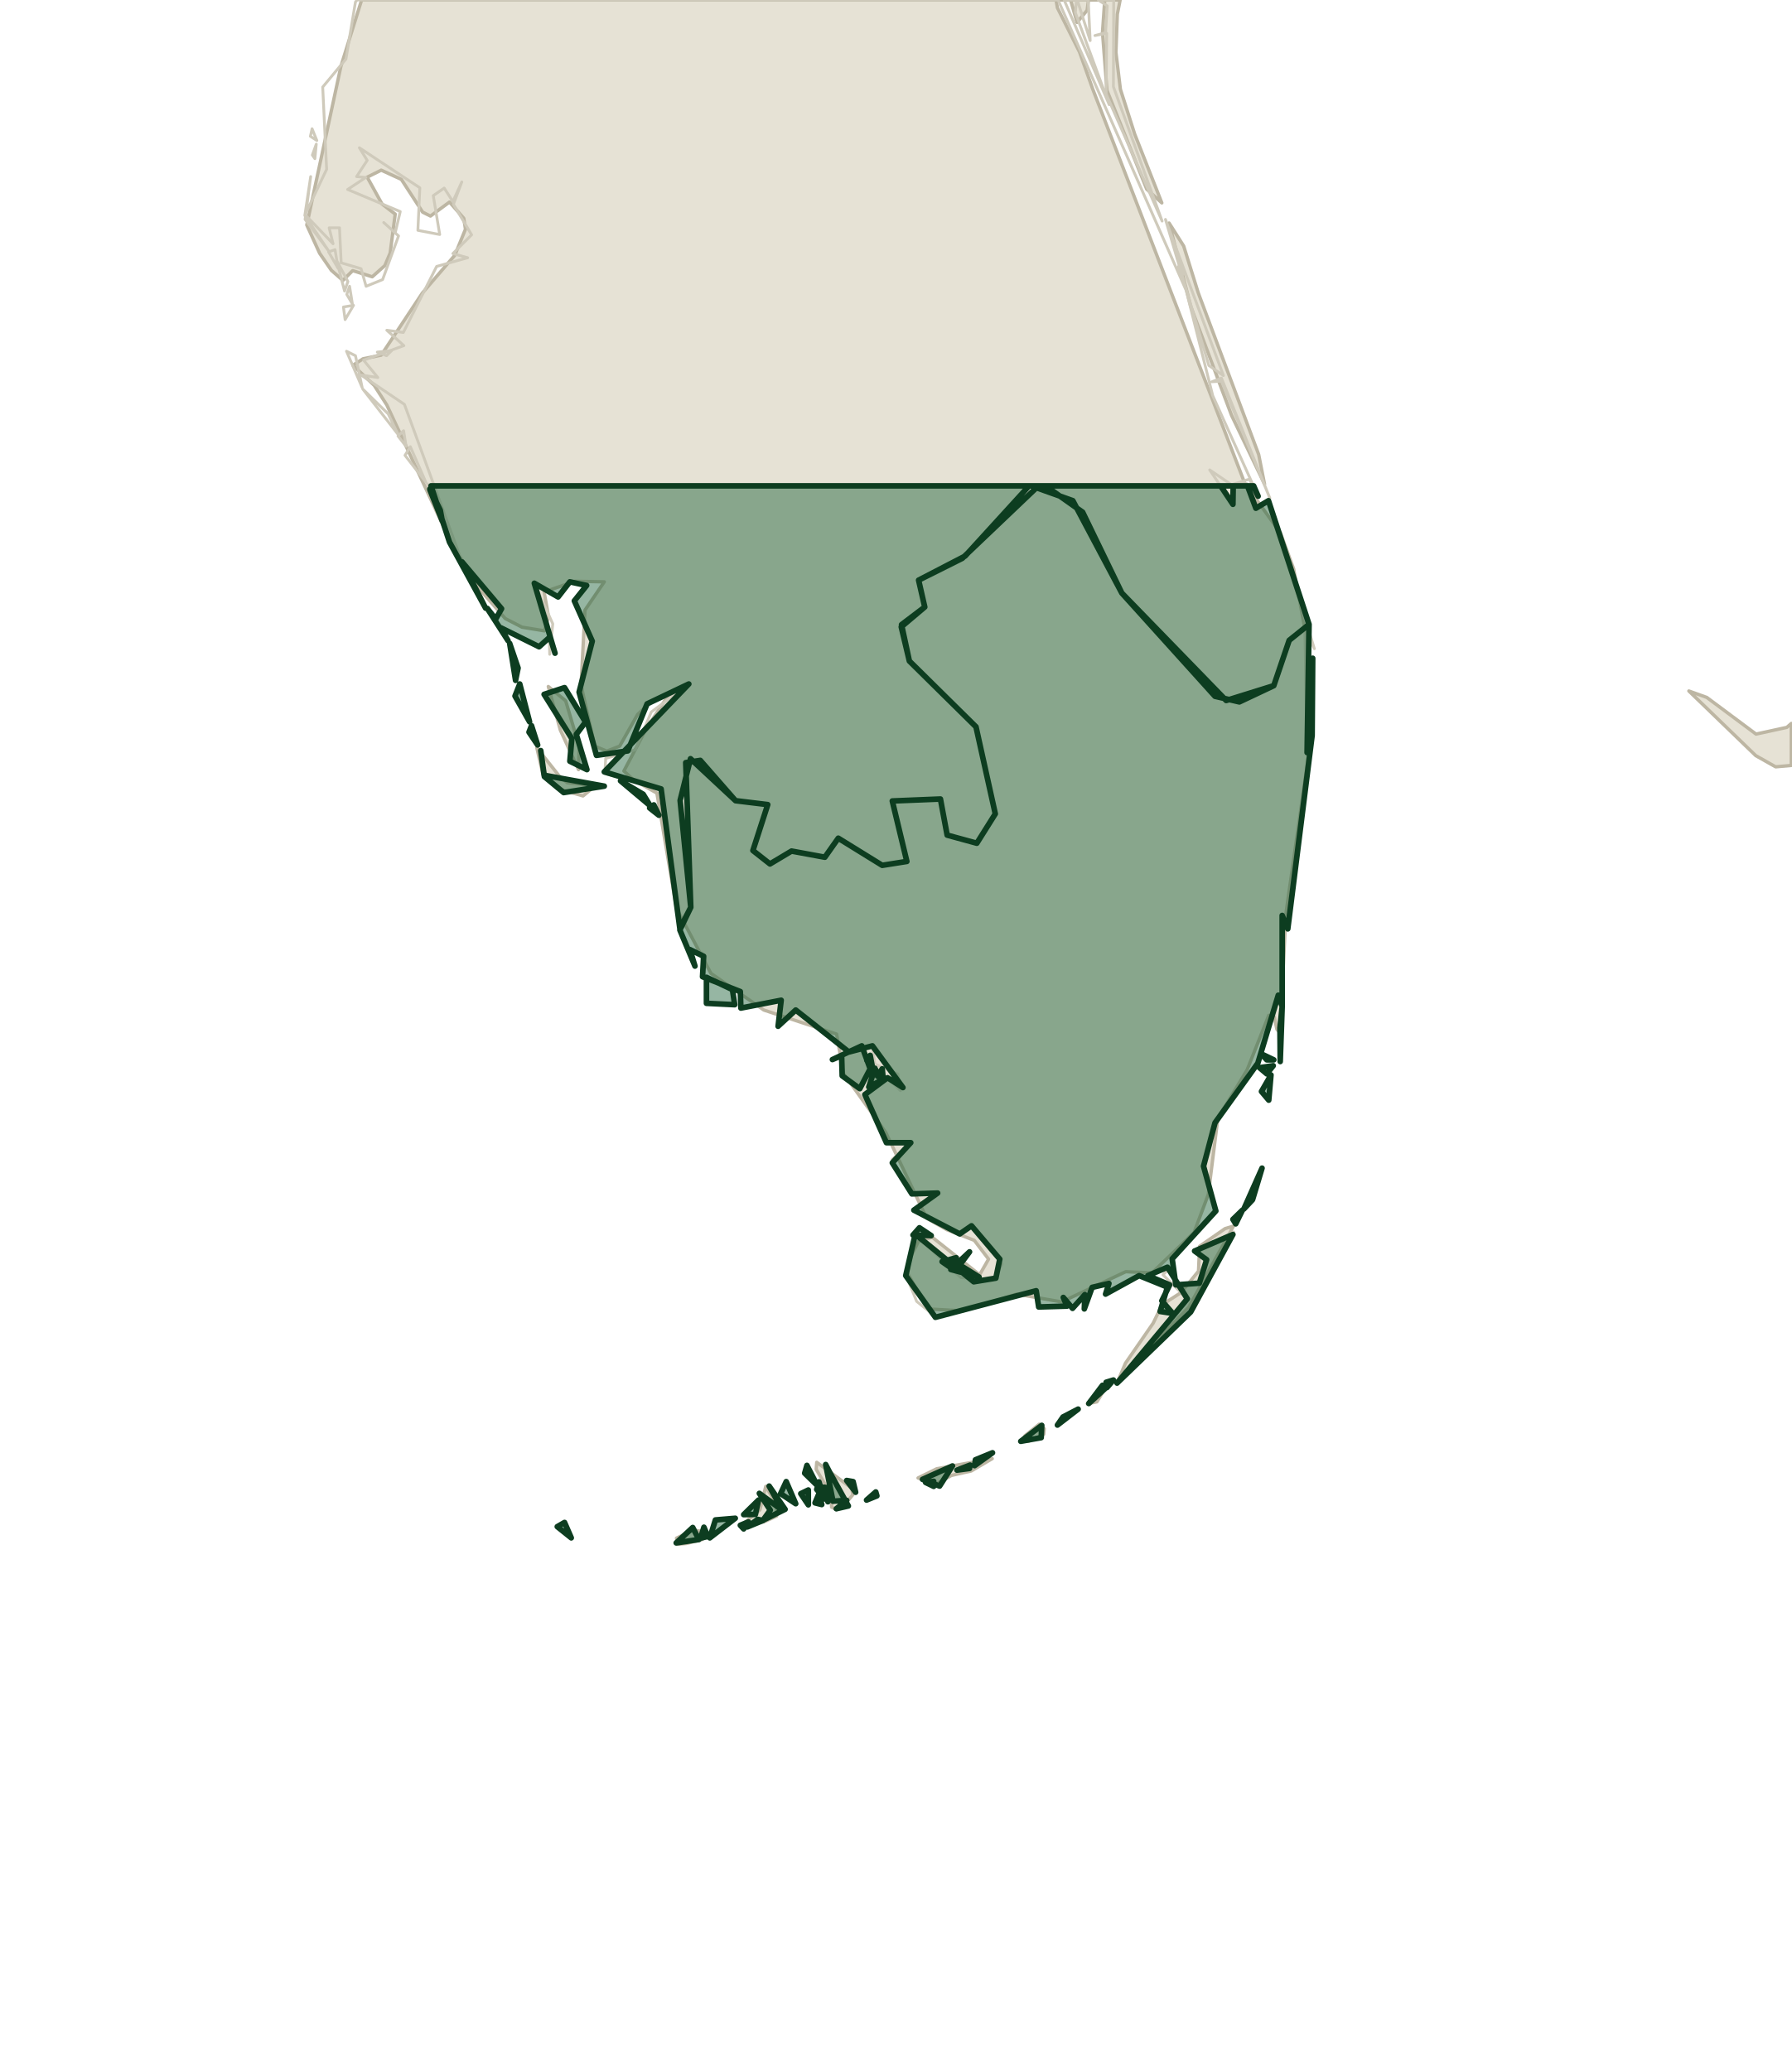
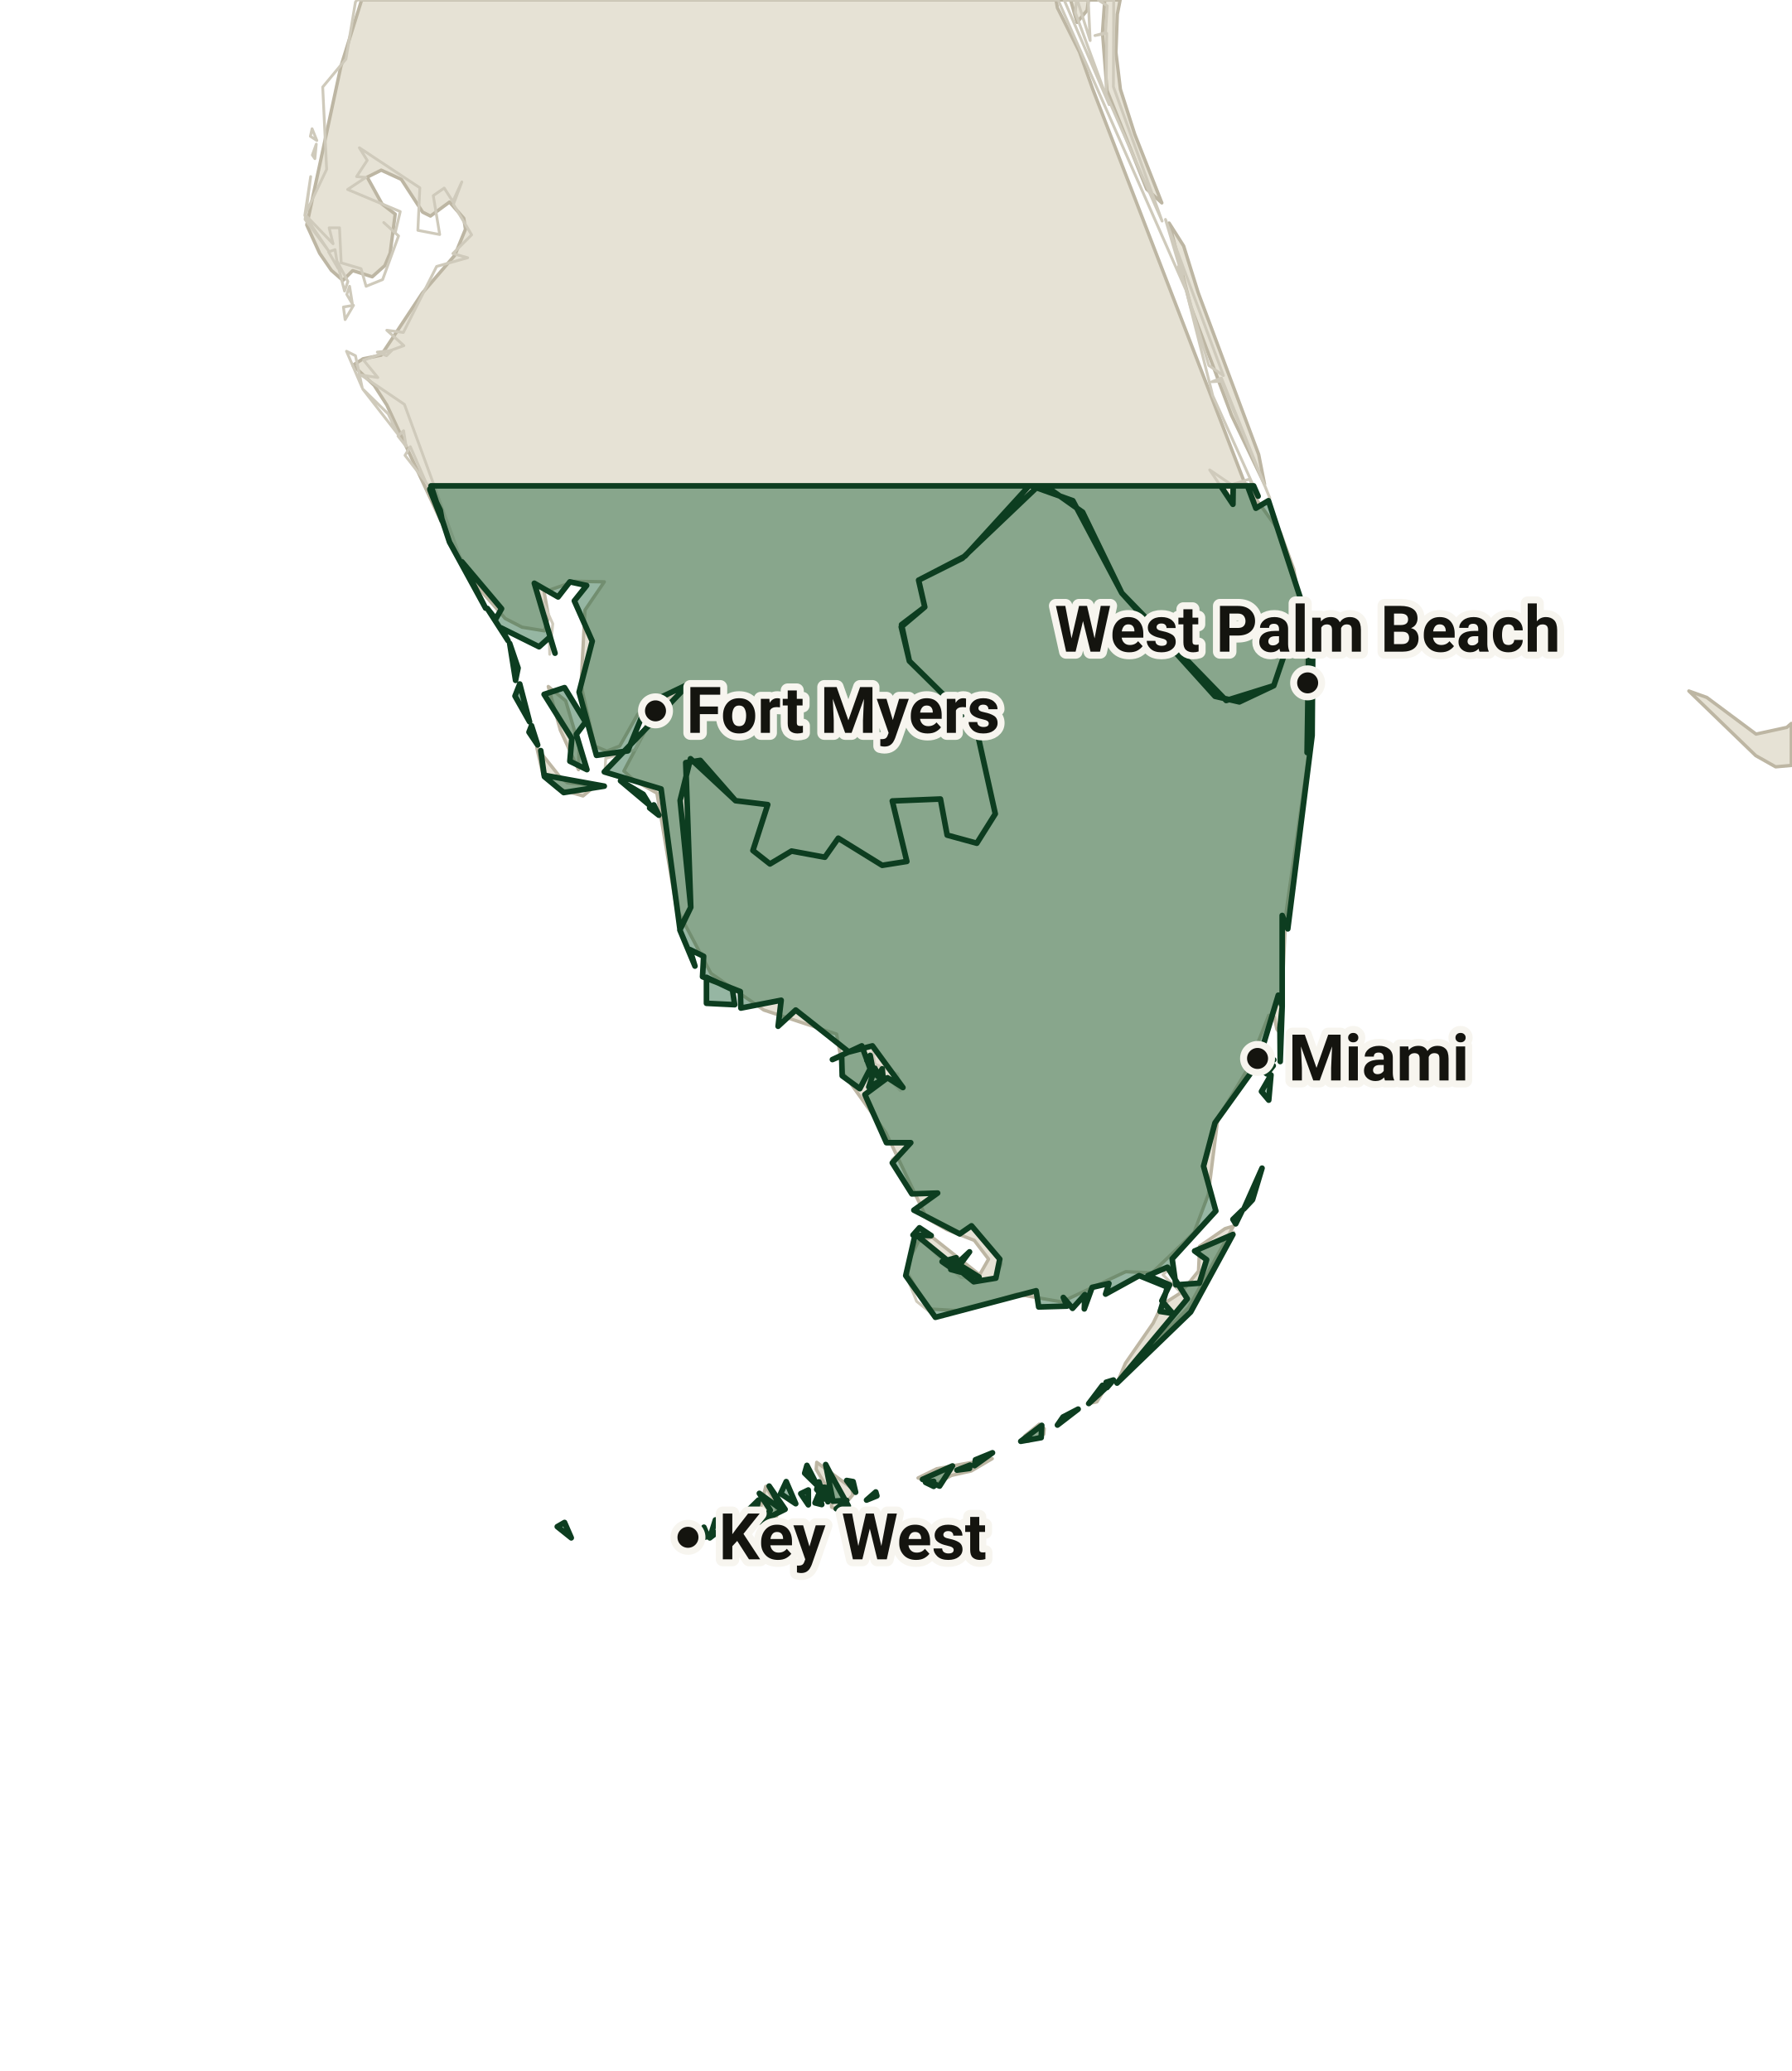
<svg xmlns="http://www.w3.org/2000/svg" viewBox="0 0 640 740" width="640" height="740" role="img">
  <style>
  .land { fill: #e6e2d5; stroke: #bdb6a3; stroke-width: 1.2; stroke-linejoin: round; }
  .admin { fill: none; stroke: #cfcabb; stroke-width: 1; stroke-linejoin: round; }
  .cover { fill: #175e33; fill-opacity: 0.45; stroke: #0d3d20; stroke-width: 2; stroke-linejoin: round; }
  .cover-box { fill: #175e33; fill-opacity: 0.26; stroke: #0d3d20; stroke-width: 2;
               stroke-dasharray: 9 7; stroke-linejoin: round; }
+   .pin { fill: #14140f; stroke: #f7f5ef; stroke-width: 2.5; }
+   .pin-label { font: 600 23px system-ui, -apple-system, "Segoe UI", Roboto, sans-serif;
+                fill: #14140f; stroke: #f7f5ef; stroke-width: 5; paint-order: stroke;
+                stroke-linejoin: round; dominant-baseline: central; }
  @media (prefers-color-scheme: dark) {
    .land { fill: #2e3325; stroke: #545d43; }
    .admin { stroke: #434b36; }
    .cover { fill: #7ec894; fill-opacity: 0.42; stroke: #b9e6c6; }
    .cover-box { fill: #7ec894; fill-opacity: 0.22; stroke: #b9e6c6; }
+     .pin { fill: #f2f1e8; stroke: #14160f; }
+     .pin-label { fill: #f2f1e8; stroke: #14160f; }
  }
</style>
  <path class="land" fill-rule="evenodd" d="M400.2 0L399.2 5.1L398.7 18.7L400.3 31.9L405.4 47.9L415.1 72.5L409.7 67.6L395.5 32.3L393.9 11.6L394.7 0L388.9 0L388.4 3.7L384.8 8L382.5 0L377.3 0L377.8 2.8L385.7 18.6L390.4 31.8L444.7 172.6L457.5 190.5L462.2 203.3L467.2 230L468.3 264.3L459.4 326.7L457.4 369.1L456.2 367.8L455.3 363.4L453.3 362.8L445.6 382.2L435.1 399.7L431.7 426.8L426.6 440.4L411.6 454.8L402.2 454.4L379.3 465.2L363.2 462.4L344.1 468.4L331.5 467.7L324.2 454.9L325.3 449.2L328.2 443.5L333.1 442.1L350 455.5L353.2 449.9L348.1 443.2L338.3 439.4L331.1 435.3L316.5 404.7L301.4 383.6L298.9 369.5L272.9 360.9L254 347.8L241.7 324.6L234.7 283.4L226.4 278.7L222.9 275.5L231 260.2L239.5 247.3L232.8 250.5L227.8 255.3L221.4 266.6L216.8 268.4L212.5 266.6L207.6 244.8L209 218L215.9 207.9L205.4 207.7L194.4 211.5L196 220.4L194.5 225.4L186.5 224.1L180.5 221L172.3 211.6L161.1 193.8L138.2 144.7L133.7 137.7L126.1 130.5L129.7 128.2L136.2 126.9L150.9 104.7L162.5 91.2L166.3 81.9L165.7 78L160.6 72.2L153.8 77.2L151 75.8L143.4 64.1L136.2 60.8L131.2 63.3L136.5 72.9L141.2 76.5L139.4 90.4L137.5 94.9L133 98.9L126 96.7L122.5 100.2L118.4 96.6L114.2 90.5L109.6 80.4L121.8 23.7L129.2 0ZM212.8 280.7L208.3 284.4L199 281.7L194 276.8L191.8 267.2L199.9 277.4L202.7 279.7L212.8 280.7ZM206.9 266.6L206.7 275L200.2 260.9L195.9 245.3L202.1 250.4L206.9 266.6ZM424.7 467.1L399.3 493.7L402.1 487.1L412 472.8L415.2 466.2L421.9 461.9L428.2 454.2L428.6 445.3L437.7 439L440.7 438.1L424.7 467.1ZM302.7 536.5L298.9 539.4L297.1 538.5L297.1 534.3L291.6 525L291.8 522.5L304.3 531.7L304.7 534.1L302.7 536.5ZM367.4 515L365 515L366.2 513L371.3 508.9L373.1 510.5L372.9 512.5L367.4 515ZM391.9 500.9L388.5 501.6L393.5 495.6L394.9 496L391.9 500.9ZM339.9 527.2L334.1 530.5L328 528.1L334.7 524.8L354.5 521.2L347 525.6L339.9 527.2ZM273.1 543.7L264.8 545.1L271.5 539.5L273.6 531.1L277.5 537.7L277.5 541.7L273.1 543.7ZM449.7 162.4L451.8 173L440 148.4L425.5 109.7L417.7 79.7L422.9 87.9L428.1 104.6L449.7 162.4ZM245.3 551.5L242 551.8L241.7 549.6L247.3 546.9L251 547.1L250.9 550.1L245.3 551.5ZM640 273.5L634.4 274L627.3 270L603.4 246.9L609.8 249.2L627.4 262.3L638.4 259.9L640 258.5Z" />
  <path class="admin" d="M201.7 544L199.1 545.5L204.1 549.5L201.7 544ZM247.5 545.8L241.6 551.3L249.7 550.1L247.5 545.8ZM251.5 545.7L250.3 549.6L252.9 549L251.5 545.7ZM267.4 543.8L264.5 545L265.7 546.3L267.4 543.8ZM262.7 542.5L255.6 543.1L253.6 549.5L262.7 542.5ZM270.7 542.9L267 545.6L272.6 543.3L270.7 542.9ZM271 536L265.7 541.2L269.9 541.1L271 536ZM292.6 533.7L291.2 537L293.6 537.6L292.6 533.7ZM274.8 531L279.6 539.7L271.3 533.6L275.2 539.6L272.6 543.2L280.5 539.3L274.8 531ZM288.8 532.4L286.1 533.7L288.8 537.7L288.8 532.4ZM280.9 529.4L278.9 533.7L284.3 537.3L280.9 529.4ZM295.1 531.5L294.3 531.4L295.8 536.6L295.1 531.5ZM312.9 533.1L309.6 536L313.3 534.5L312.9 533.1ZM292.6 529.5L291.8 532.2L294.7 535.6L292.6 529.5ZM302.5 529L305.7 533.2L304.8 529.4L302.5 529ZM288.3 523.6L287.5 526.4L292 530.8L288.3 523.6ZM296.5 526.2L295 523.3L297.6 536.4L302.5 536.1L298.8 539.1L303.1 538.1L296.5 526.2ZM333.6 529.3L330.7 529.7L333.6 531.1L333.6 529.3ZM340.3 523.8L329.6 528.6L335.7 531L340.3 523.8ZM346.6 523.5L341.9 525.3L346.4 524.7L346.6 523.5ZM354.6 519.1L348.5 521.6L348.2 523.7L354.6 519.1ZM372.2 509.3L364.7 515L372 513.7L372.2 509.3ZM385.2 503.5L379.8 506.3L377.8 509.2L385.2 503.5ZM395.1 495.9L393.9 495L389 501.5L395.1 495.9ZM397.8 493.1L395.2 493.9L395.5 495.8L397.8 493.1ZM341.6 449.4L336.6 450.8L339.6 452.9L341.6 449.4ZM346.4 447.3L339.7 453.6L349.8 456.3L342.9 452L346.4 447.3ZM328.5 438.7L326.2 441.3L332.7 441.5L328.5 438.7ZM443.9 432.4L440.5 435.7L441.5 437.3L443.9 432.4ZM450.9 417.4L444.4 432L447.5 428.7L450.9 417.4ZM315.2 381.9L313.5 384.5L315.6 385.9L315.2 381.9ZM312.6 381.7L310.4 388.4L314.7 386.1L312.6 381.7ZM310.9 377.1L309.7 378.9L311.7 381.3L310.9 377.1ZM307.9 373.7L297.4 378.6L300.7 377.2L300.9 384.4L307.2 389L310.9 381.9L307.9 373.7ZM454.1 384.1L450.7 390L453.3 393.1L454.1 384.1ZM252.4 349.2L252.4 358.5L262.5 359L261.7 353.6L252.4 349.2ZM454.9 380.8L450 381.5L452.6 383.7L454.9 380.8ZM450.7 376.6L452.6 378.7L455.1 378.7L450.7 376.6ZM457.3 367.3L457.4 379.3L458.1 359.7L457.3 367.3ZM233.6 287.6L232.1 288.7L235.4 291.3L233.6 287.6ZM221.7 279L232.3 287.9L229.8 283.8L221.7 279ZM193.2 268.2L194.5 277.5L201.4 283.2L215.9 280.9L194.4 277L193.2 268.2ZM189.9 259.3L189 261.6L192.1 266.2L189.9 259.3ZM185.7 244.4L184 248.7L189.2 257.9L185.7 244.4ZM201.7 245.7L194.4 248.1L204.3 263.9L203.6 272L209.7 275L205.9 262.4L209.2 258L201.7 245.7ZM182.1 229.9L184.2 243.1L185.1 238.7L182.1 229.9ZM152.7 172.9L158 186.1L157.3 182.3L152.7 172.9ZM146.6 159.6L144.7 162.7L152.1 172.2L146.6 159.6ZM144.2 153.9L142.2 155.8L145.1 159.5L144.2 153.9ZM129.6 139L142.2 155.2L138.7 147.9L129.6 139ZM123.8 125.5L129.4 138.5L127 127.1L123.8 125.5ZM139.9 125.3L134.8 125.8L138.1 127.1L139.9 125.3ZM126.3 109.1L122.7 109.7L123.3 114.2L126.3 109.1ZM124.9 102.3L123.9 105.2L125.9 108.6L124.9 102.3ZM124.3 100.6L120.3 93.1L123.1 104L124.3 100.6ZM119.7 89.2L117.4 90L120.8 95.9L119.7 89.2ZM436.4 135.1L433 136.4L436.4 136.2L453.7 178L436.4 135.1ZM111 63.1L109 78.4L117.3 89.5L108.9 77L111 63.1ZM113 51.5L111.6 55.4L112.5 56.7L113 51.5ZM111.5 46L110.9 48.7L113.2 50.2L111.5 46ZM421.5 93.8L420.9 95.9L422.7 98L421.5 93.8ZM416.4 78.4L431.9 130.6L437.1 134.2L416.4 78.4ZM380.2 0L396.3 37.4L384.2 4.5L384.6 0L384.9 0L389.5 14.5L388.8 0ZM392.4 0L395.6 2.1L395 11.7L391.2 12.7L395.4 11.9L395.2 33.6L415.2 79L397.8 31L397.9 0ZM127.6 0L127 0.7L123.6 21.1L115.3 31.1L116.7 60.5L109 76.7L119 87.1L117.6 81.4L121.3 81.4L121.9 93.9L129 96L130.8 102.3L136.7 99.9L142.4 84.3L137.1 79.5L141.2 83.2L143 75.6L124.2 67.7L130.7 63.4L127.4 63.1L131.2 57.3L128.4 52.8L150 67.1L149.3 82.3L157.1 83.8L154.8 69.9L158.7 67.2L161.8 72L165 65L162 73L168.5 83.9L161.8 90.6L167.1 92.1L156 95.2L144.1 118.8L138.2 118L144.3 123.5L129.9 128.7L135 134.9L129 134L144.5 144.5L166.8 205.5L173.7 217.2L165.3 200.6L179.2 217.5L177.1 221.2L174.1 217.4L181.5 228.9L178.9 224.3L192.6 231.1L196.2 227.4L196.4 233.8L197.5 222.9L190.9 208.4L199.4 213.3L203.6 207.9L209.6 209.2L205.2 214.7L211.6 229.1L206.9 247.3L213.5 270.2L224.3 268.3L231.2 251.5L246.1 244.4L232.7 254.4L227 267.9L216.4 271L216.1 276.4L236.2 281.9L242.9 332.3L248.3 345.2L246.4 339.3L250.8 340.5L251 349L264.3 354.1L264.7 360.2L279.1 357.4L278 366.7L284.3 360.9L303.3 375.9L311.6 373.6L312.6 380.2L320.8 383.8L321.7 389.7L317.2 385.1L309 391.1L316.7 408.3L325.4 408.3L318.7 414.3L325.8 426.6L335 426.3L326.5 432.4L342.9 440.9L347.1 438L358 451.7L354.6 457.5L343.3 456.5L327 441L323.6 455.4L327.5 465L334.7 470.8L370.2 461.2L371.1 467L381.2 466.7L379.9 463.6L383.2 467.5L387.6 462.6L387.4 467.7L390.2 460L396.2 458.6L395 462.4L407.1 455.8L417.1 459.9L414.5 468.6L419 469.3L415.1 464.8L417.9 459.1L410.1 455.8L417.9 453.2L415.5 455.5L424.2 464.1L398.8 494.3L426.1 467.9L440.8 440.2L426.8 447L431.1 450.1L428.5 458.5L420.1 459.1L418.8 449.8L434.4 432.7L430 416.7L434.1 401.2L449.4 379.9L456.7 355.6L458.1 359.6L458.1 327.1L460.1 331.9L468.8 262.8L469 235.2L467 268.9L466.2 225L469.6 231.8L453.2 178.9L448.7 181.6L445.4 172.8L440.6 173.4L440.5 180.2L432.2 167.9L440 173.2L446.4 171.2L449.5 177.3L433.3 141.4L423.8 103.8L378.3 0.6L378.1 0Z" />
  <path class="cover" fill-rule="evenodd" d="M233.6 287.6L232.1 288.7L235.4 291.3L233.6 287.6ZM221.7 279L232.3 287.9L229.8 283.8L221.7 279ZM193.2 268.2L194.5 277.5L201.4 283.2L215.9 280.9L194.4 277L193.2 268.2ZM189.9 259.3L189 261.6L192.1 266.2L189.9 259.3ZM185.7 244.4L184 248.7L189.2 257.9L185.7 244.4ZM201.7 245.7L194.4 248.1L204.3 263.9L203.6 272L209.7 275L205.9 262.4L209.2 258L201.7 245.7ZM182.1 229.9L184.2 243.1L185.1 238.7L182.1 229.9ZM153.6 175L158 186.1L157.3 182.3L153.6 174.7ZM154 173.6L160.6 193.7L173.5 217.3L165.1 200.8L179.2 217.5L177.1 221.2L174.1 217.4L181.5 228.9L178.9 224.3L192.6 231.1L196.5 227.6L198.3 233.4L190.9 208.4L199.4 213.3L203.6 207.9L209.6 209.2L205.2 214.7L211.6 229.1L206.9 247.3L213.1 269.9L224.3 268.3L231.2 251.5L246.1 244.4L215.9 275.8L236.2 281.9L242.9 331.8L246.8 324.2L243 286L246.7 271.1L262.8 286.1L274.3 287.5L269 303.9L275.1 308.7L282.8 304.1L294.7 306.3L299.5 299.5L315.2 309.2L324 307.8L318.8 286.2L336 285.5L338.4 298.4L349 301.3L355.6 290.8L348.7 259.7L324.9 236.2L322 224L330.4 216.9L328.2 207.3L344.8 198.7L367.7 173.6L368.4 173.6L383.3 178.9L400.8 211.9L434.1 248.8L442.8 250.8L455.1 245L460.6 228.8L467.7 223.1L453.2 178.9L448.7 181.6L445.7 173.6L440.6 173.6L440.5 180.2L436.1 173.6L447.7 173.6L449.5 177.3L447.9 173.6ZM201.7 544L199.1 545.5L204.1 549.5L201.7 544ZM247.5 545.8L241.6 551.3L249.7 550.1L247.5 545.8ZM251.5 545.7L250.3 549.6L252.9 549L251.5 545.7ZM267.4 543.8L264.5 545L265.7 546.3L267.4 543.8ZM262.7 542.5L255.6 543.1L253.6 549.5L262.7 542.5ZM270.7 542.9L267 545.6L272.6 543.3L270.7 542.9ZM271 536L265.7 541.2L269.9 541.1L271 536ZM292.6 533.7L291.2 537L293.6 537.6L292.6 533.7ZM274.8 531L279.6 539.7L271.3 533.6L275.2 539.6L272.6 543.2L280.5 539.3L274.8 531ZM288.8 532.4L286.1 533.7L288.8 537.7L288.8 532.4ZM280.9 529.4L278.9 533.7L284.3 537.3L280.9 529.4ZM295.1 531.5L294.3 531.4L295.8 536.6L295.1 531.5ZM312.9 533.1L309.6 536L313.3 534.5L312.9 533.1ZM292.6 529.5L291.8 532.2L294.7 535.6L292.6 529.5ZM302.5 529L305.7 533.2L304.8 529.4L302.5 529ZM288.3 523.6L287.5 526.4L292 530.8L288.3 523.6ZM296.5 526.2L295 523.3L297.6 536.4L302.5 536.1L298.8 539.1L303.1 538.1L296.5 526.2ZM333.6 529.3L330.7 529.7L333.6 531.1L333.6 529.3ZM340.3 523.8L329.6 528.6L335.7 531L340.3 523.8ZM346.6 523.5L341.9 525.3L346.4 524.7L346.6 523.5ZM354.6 519.1L348.5 521.6L348.2 523.7L354.6 519.1ZM372.2 509.3L364.7 515L372 513.7L372.2 509.3ZM385.2 503.5L379.8 506.3L377.8 509.2L385.2 503.5ZM395.1 495.9L393.9 495L389 501.5L395.1 495.9ZM397.8 493.1L395.2 493.9L395.5 495.8L397.8 493.1ZM341.6 449.4L336.6 450.8L339.6 452.9L341.6 449.4ZM346.4 447.3L339.7 453.6L349.8 456.3L342.9 452L346.4 447.3ZM328.5 438.7L326.2 441.3L332.7 441.5L328.5 438.7ZM443.9 432.4L440.5 435.7L441.5 437.3L443.9 432.4ZM450.9 417.4L444.4 432L447.5 428.7L450.9 417.4ZM315.2 381.9L313.5 384.5L315.6 385.9L315.2 381.9ZM312.6 381.7L310.4 388.4L314.7 386.1L312.6 381.7ZM310.9 377.1L309.7 378.9L311.7 381.3L310.9 377.1ZM307.9 373.7L297.4 378.6L300.7 377.2L300.9 384.4L307.2 389L310.9 381.9L307.9 373.7ZM454.1 384.1L450.7 390L453.3 393.1L454.1 384.1ZM252.4 349.2L252.4 358.5L262.5 359L261.7 353.6L252.4 349.2ZM454.9 380.8L450 381.5L452.6 383.7L454.9 380.8ZM450.7 376.6L452.6 378.7L455.1 378.7L450.7 376.6ZM457.3 367.3L457.4 379.3L458.1 359.7L457.3 367.3ZM438.1 250.3L400.8 211.9L386.8 183L373.5 173.6L371 173.6L343.8 199.5L328.2 207.3L330.4 216.9L322.1 223.2L324.9 236.2L348.7 259.7L355.6 290.8L349 301.3L338.4 298.4L336 285.5L318.8 286.2L324 307.8L315.2 309.2L299.5 299.5L294.7 306.3L282.8 304.1L275.1 308.7L269 303.9L274.3 287.5L262.8 286.1L250.2 271.7L245 272.5L246.8 324.2L242.9 332.3L248.3 345.2L246.5 339.3L251.4 341.7L251 349L264.5 354.3L264.7 360.2L279.1 357.4L278 366.7L284.3 360.9L303.3 375.9L311.7 373.7L322.6 388.6L317.1 385.1L309 391.1L316.7 408.3L325.4 408.3L318.8 415.5L325.8 426.6L335 426.3L326.5 432.4L342.9 440.9L347.1 438L357.2 449.9L355.8 456.7L347.9 458L327 441L323.6 455.8L334.2 470.7L370.2 461.2L371.1 467L381.2 466.7L379.9 463.6L383.2 467.5L387.6 462.6L387.4 467.7L390.2 460L396.2 458.6L395 462.4L407 455.8L417.1 459.9L414.5 468.6L419 469.3L415.1 464.8L417.9 459.1L410.1 455.8L417.1 452.8L424.2 464.1L399.1 494.2L425.4 468.8L440.5 441.1L426.8 447L431.1 450.1L428.5 458.5L420.1 459.1L418.8 449.8L434.4 432.7L430 416.7L434.1 401.2L449.4 379.9L456.7 355.6L458.1 359.6L458.1 327.1L460.1 331.9L468.8 262.8L469 235.2L467 268.9L467.7 223.1L460.6 228.8L455.1 245L438.1 250.3Z" />
+   <circle class="pin" cx="234.2" cy="254" r="5" />
+   <text class="pin-label" x="245.2" y="254" text-anchor="start">Fort Myers</text>
+   <circle class="pin" cx="467.2" cy="244" r="5" />
+   <text class="pin-label" x="467.2" y="225" text-anchor="middle">West Palm Beach</text>
+   <circle class="pin" cx="449.3" cy="378.2" r="5" />
+   <text class="pin-label" x="460.3" y="378.2" text-anchor="start">Miami</text>
+   <circle class="pin" cx="245.8" cy="549.3" r="5" />
+   <text class="pin-label" x="256.8" y="549.3" text-anchor="start">Key West</text>
</svg>
